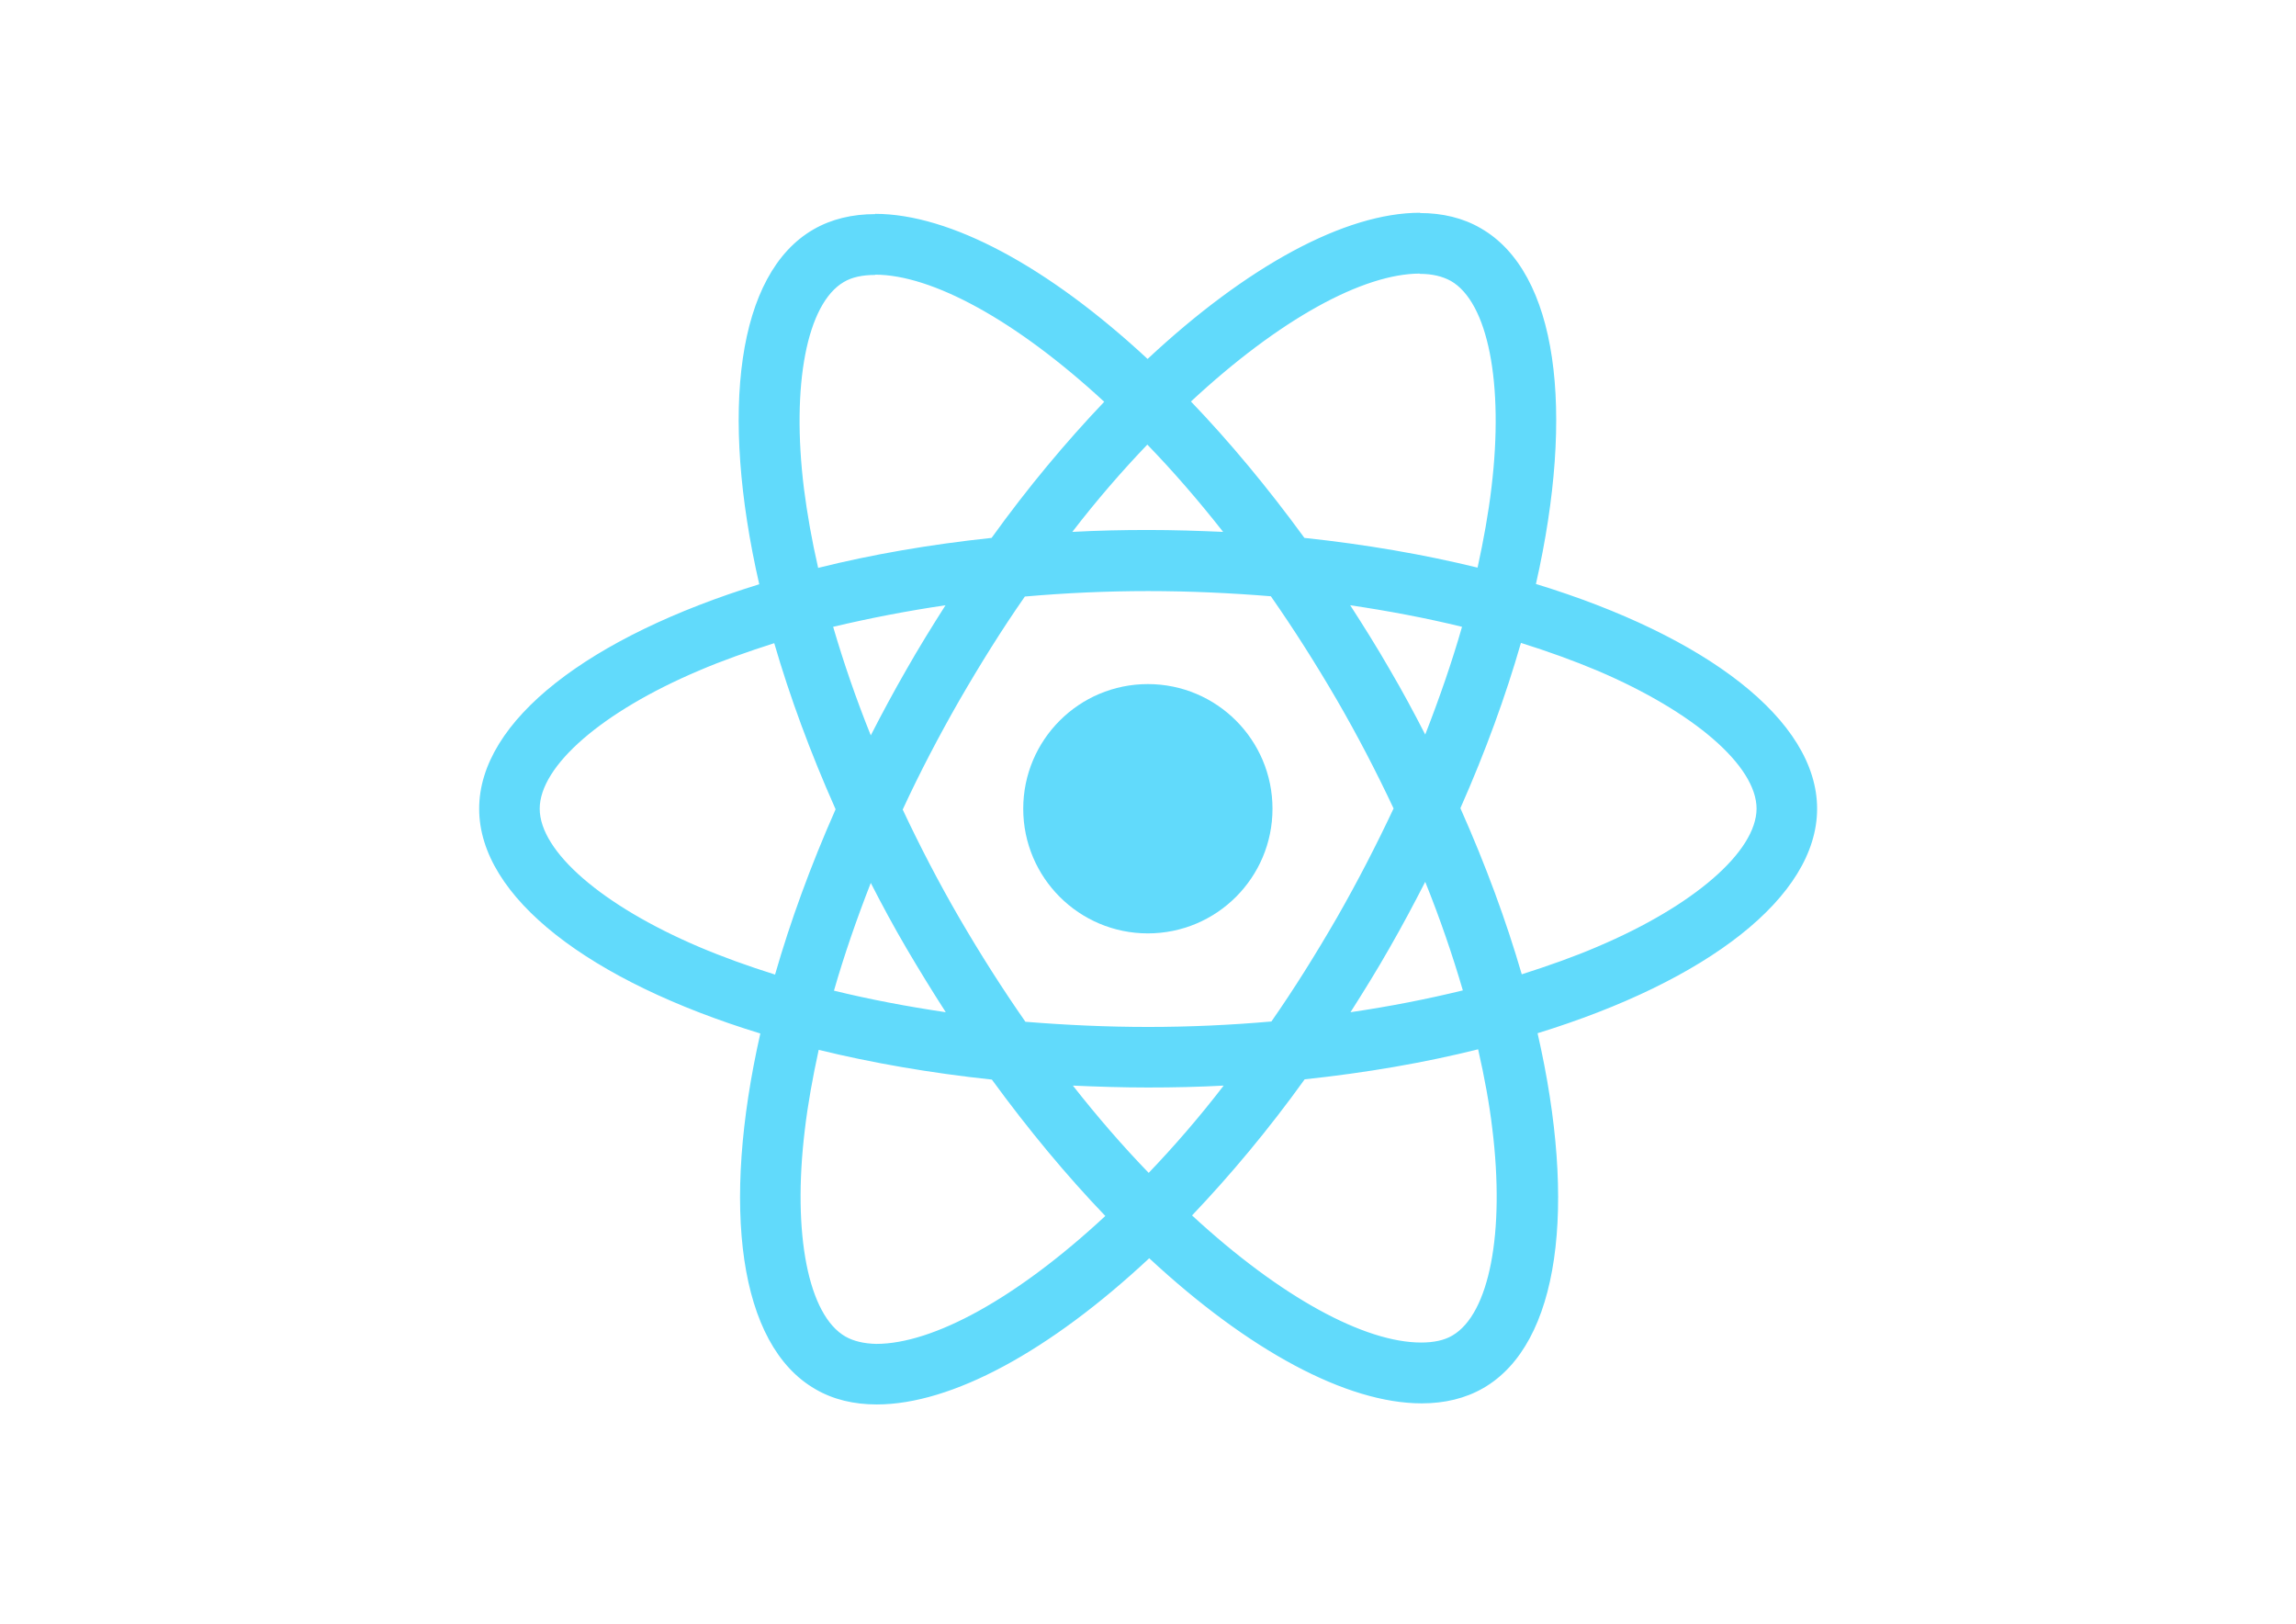
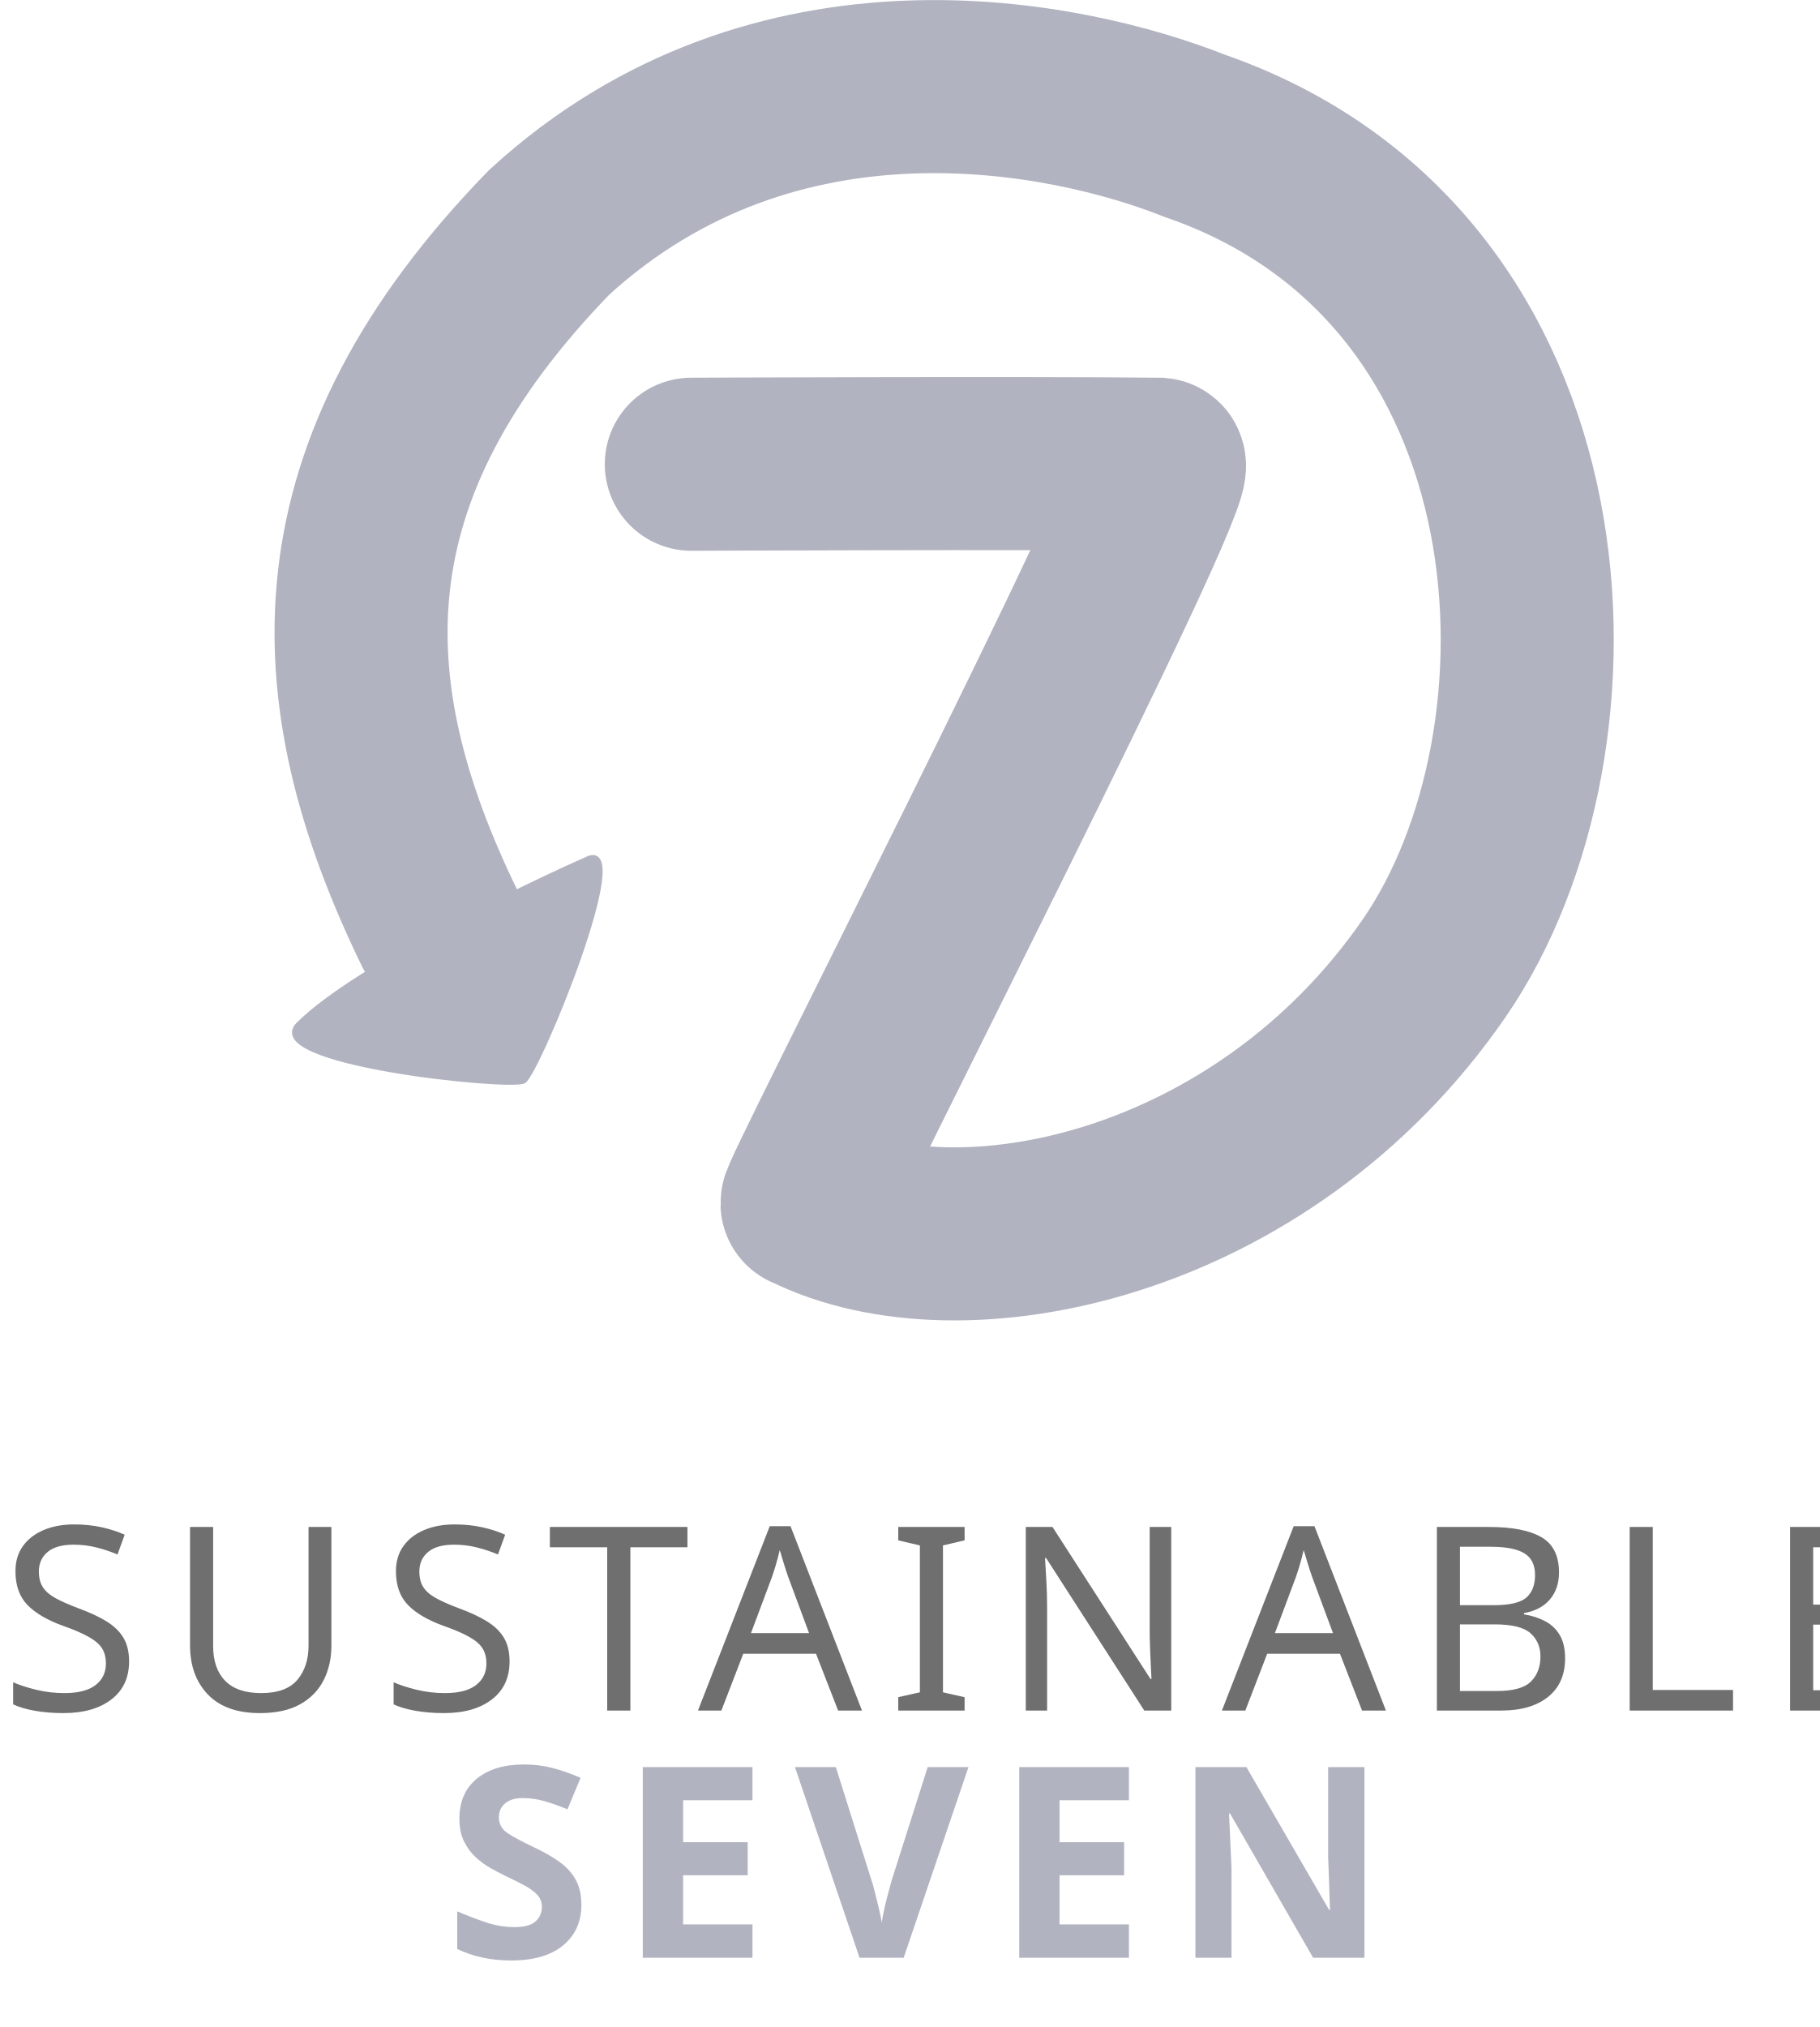
- <svg xmlns="http://www.w3.org/2000/svg" viewBox="0 0 841.9 595.3">
-   <g fill="#61DAFB">
-     <path d="M666.3 296.5c0-32.5-40.7-63.3-103.1-82.4 14.4-63.6 8-114.2-20.2-130.4-6.5-3.8-14.1-5.6-22.4-5.6v22.3c4.6 0 8.3.9 11.4 2.6 13.6 7.8 19.5 37.5 14.9 75.7-1.1 9.4-2.9 19.3-5.1 29.4-19.6-4.8-41-8.5-63.5-10.9-13.5-18.5-27.5-35.3-41.6-50 32.6-30.3 63.2-46.9 84-46.9V78c-27.5 0-63.5 19.6-99.9 53.6-36.4-33.8-72.4-53.2-99.9-53.2v22.3c20.7 0 51.4 16.5 84 46.6-14 14.7-28 31.4-41.3 49.9-22.6 2.4-44 6.1-63.6 11-2.3-10-4-19.7-5.2-29-4.7-38.2 1.1-67.9 14.6-75.8 3-1.8 6.9-2.6 11.5-2.6V78.5c-8.4 0-16 1.8-22.6 5.6-28.1 16.2-34.4 66.7-19.9 130.1-62.2 19.2-102.7 49.9-102.7 82.3 0 32.5 40.7 63.3 103.1 82.4-14.4 63.6-8 114.2 20.2 130.4 6.5 3.8 14.1 5.6 22.5 5.6 27.5 0 63.5-19.6 99.9-53.6 36.4 33.8 72.4 53.2 99.9 53.2 8.4 0 16-1.8 22.6-5.6 28.1-16.2 34.4-66.7 19.9-130.1 62-19.1 102.5-49.9 102.5-82.3zm-130.2-66.7c-3.7 12.9-8.3 26.2-13.5 39.5-4.1-8-8.4-16-13.1-24-4.6-8-9.5-15.8-14.4-23.4 14.2 2.1 27.9 4.7 41 7.9zm-45.8 106.5c-7.8 13.5-15.8 26.3-24.1 38.2-14.9 1.3-30 2-45.2 2-15.1 0-30.2-.7-45-1.9-8.3-11.9-16.4-24.6-24.2-38-7.6-13.1-14.5-26.4-20.8-39.8 6.2-13.4 13.2-26.8 20.7-39.9 7.8-13.5 15.8-26.3 24.1-38.2 14.9-1.3 30-2 45.2-2 15.1 0 30.2.7 45 1.9 8.3 11.9 16.4 24.6 24.2 38 7.6 13.1 14.5 26.4 20.8 39.8-6.3 13.4-13.2 26.8-20.7 39.9zm32.3-13c5.4 13.4 10 26.8 13.8 39.8-13.1 3.2-26.9 5.9-41.2 8 4.9-7.7 9.8-15.6 14.4-23.7 4.6-8 8.9-16.1 13-24.1zM421.2 430c-9.3-9.6-18.6-20.3-27.8-32 9 .4 18.2.7 27.5.7 9.4 0 18.7-.2 27.8-.7-9 11.7-18.3 22.4-27.5 32zm-74.4-58.9c-14.2-2.1-27.9-4.7-41-7.9 3.7-12.9 8.3-26.2 13.5-39.5 4.1 8 8.4 16 13.1 24 4.7 8 9.5 15.8 14.4 23.4zM420.7 163c9.3 9.6 18.6 20.3 27.8 32-9-.4-18.2-.7-27.5-.7-9.4 0-18.7.2-27.8.7 9-11.7 18.3-22.4 27.5-32zm-74 58.9c-4.9 7.7-9.8 15.6-14.4 23.7-4.6 8-8.9 16-13 24-5.4-13.4-10-26.8-13.8-39.8 13.1-3.1 26.9-5.8 41.2-7.9zm-90.5 125.2c-35.4-15.1-58.3-34.9-58.3-50.6 0-15.7 22.9-35.6 58.3-50.6 8.6-3.7 18-7 27.7-10.1 5.7 19.6 13.2 40 22.5 60.9-9.2 20.8-16.6 41.1-22.2 60.6-9.9-3.1-19.3-6.5-28-10.2zM310 490c-13.6-7.8-19.5-37.5-14.9-75.7 1.1-9.4 2.9-19.3 5.1-29.4 19.6 4.8 41 8.5 63.5 10.9 13.5 18.5 27.5 35.3 41.6 50-32.6 30.3-63.2 46.9-84 46.9-4.5-.1-8.3-1-11.3-2.7zm237.2-76.2c4.7 38.2-1.1 67.9-14.6 75.8-3 1.8-6.9 2.6-11.5 2.6-20.7 0-51.4-16.5-84-46.6 14-14.7 28-31.4 41.3-49.9 22.6-2.4 44-6.1 63.6-11 2.3 10.1 4.1 19.8 5.2 29.1zm38.5-66.7c-8.6 3.7-18 7-27.7 10.1-5.7-19.6-13.2-40-22.5-60.9 9.2-20.8 16.6-41.1 22.2-60.6 9.9 3.1 19.3 6.5 28.1 10.2 35.4 15.1 58.3 34.9 58.3 50.6-.1 15.7-23 35.6-58.4 50.6zM320.8 78.4z" />
-     <circle cx="420.9" cy="296.5" r="45.7" />
-     <path d="M520.5 78.1z" />
+ <svg xmlns="http://www.w3.org/2000/svg" width="368" height="409.943" viewBox="0 0 368 409.943">
+   <g id="Group_22" data-name="Group 22" transform="translate(-1518 -20.057)">
+     <g id="Group_21" data-name="Group 21" transform="translate(-5 -12)">
+       <path id="Path_23" data-name="Path 23" d="M1548.831,211.945s67.6-.293,94.537,0c4.221.4-73.659,152.127-71.078,149.429,30.848,15.482,91.993,2.966,126.792-47.5,31.71-45.988,28.224-141.752-48.324-168.313-26.1-10.361-84.8-22.5-130.662,19.47-46.91,48.276-45.626,92.543-22.168,140.75" transform="translate(114 -86)" fill="none" stroke="#b1b3c0" stroke-linecap="round" stroke-width="35" />
+       <path id="Path_24" data-name="Path 24" d="M1396.51,610.769c9.091-13.613,39.792-37.174,49.713-44.321,8.751-7.43-.679,44.406-3.049,46.448S1388.865,620.581,1396.51,610.769Z" transform="matrix(0.978, 0.208, -0.208, 0.978, 344.977, -648.903)" fill="#b1b3c0" stroke="#b1b3c0" stroke-width="1" />
+     </g>
+     <text id="SUSTAINABLE" transform="translate(1518 366)" fill="#706f6f" font-size="52" font-family="SegoeUI, Segoe UI" letter-spacing="0.1em">
+       <tspan x="0" y="0">SUSTAINABLE</tspan>
+     </text>
+     <text id="SEVEN" transform="translate(1608 416)" fill="#b1b3c0" font-size="54" font-family="SegoeUI-Bold, Segoe UI" font-weight="700" letter-spacing="0.1em">
+       <tspan x="0" y="0">SEVEN</tspan>
+     </text>
  </g>
</svg>
